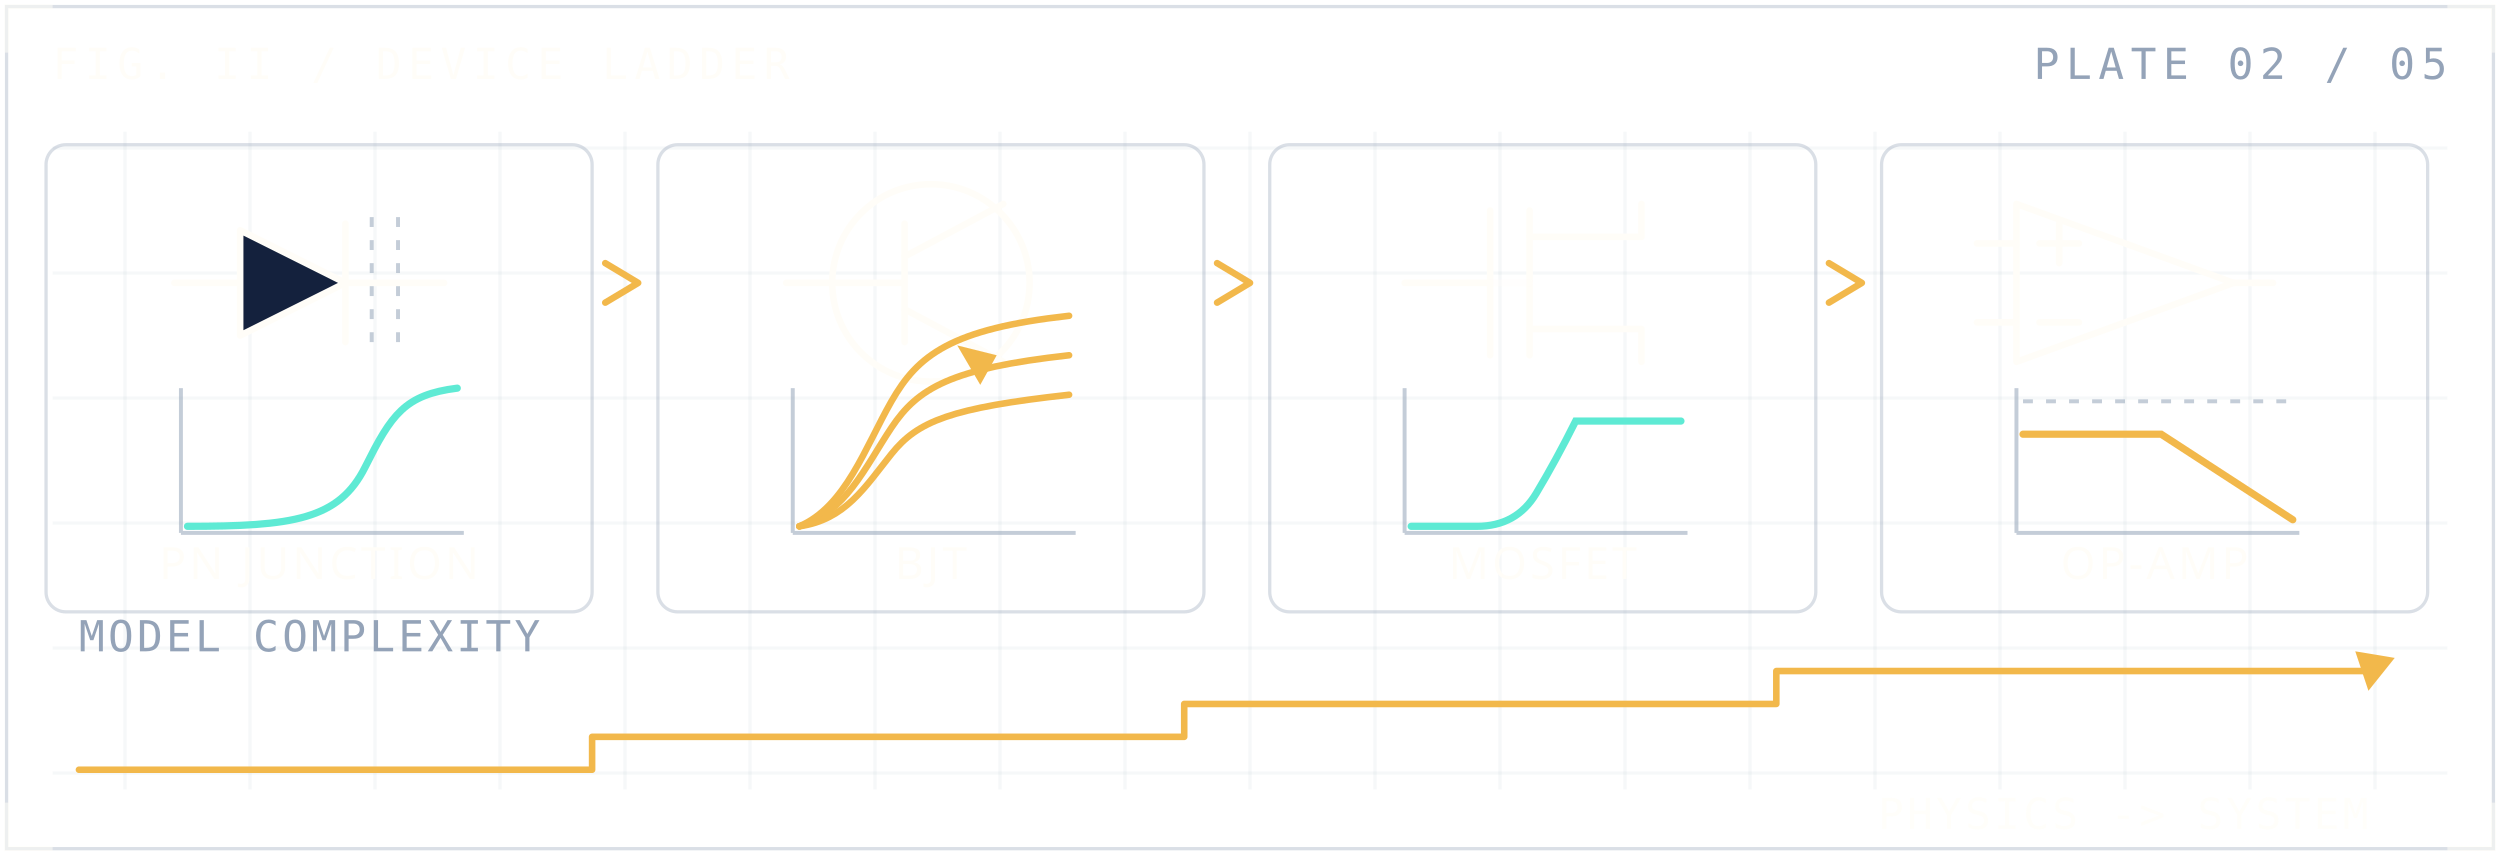
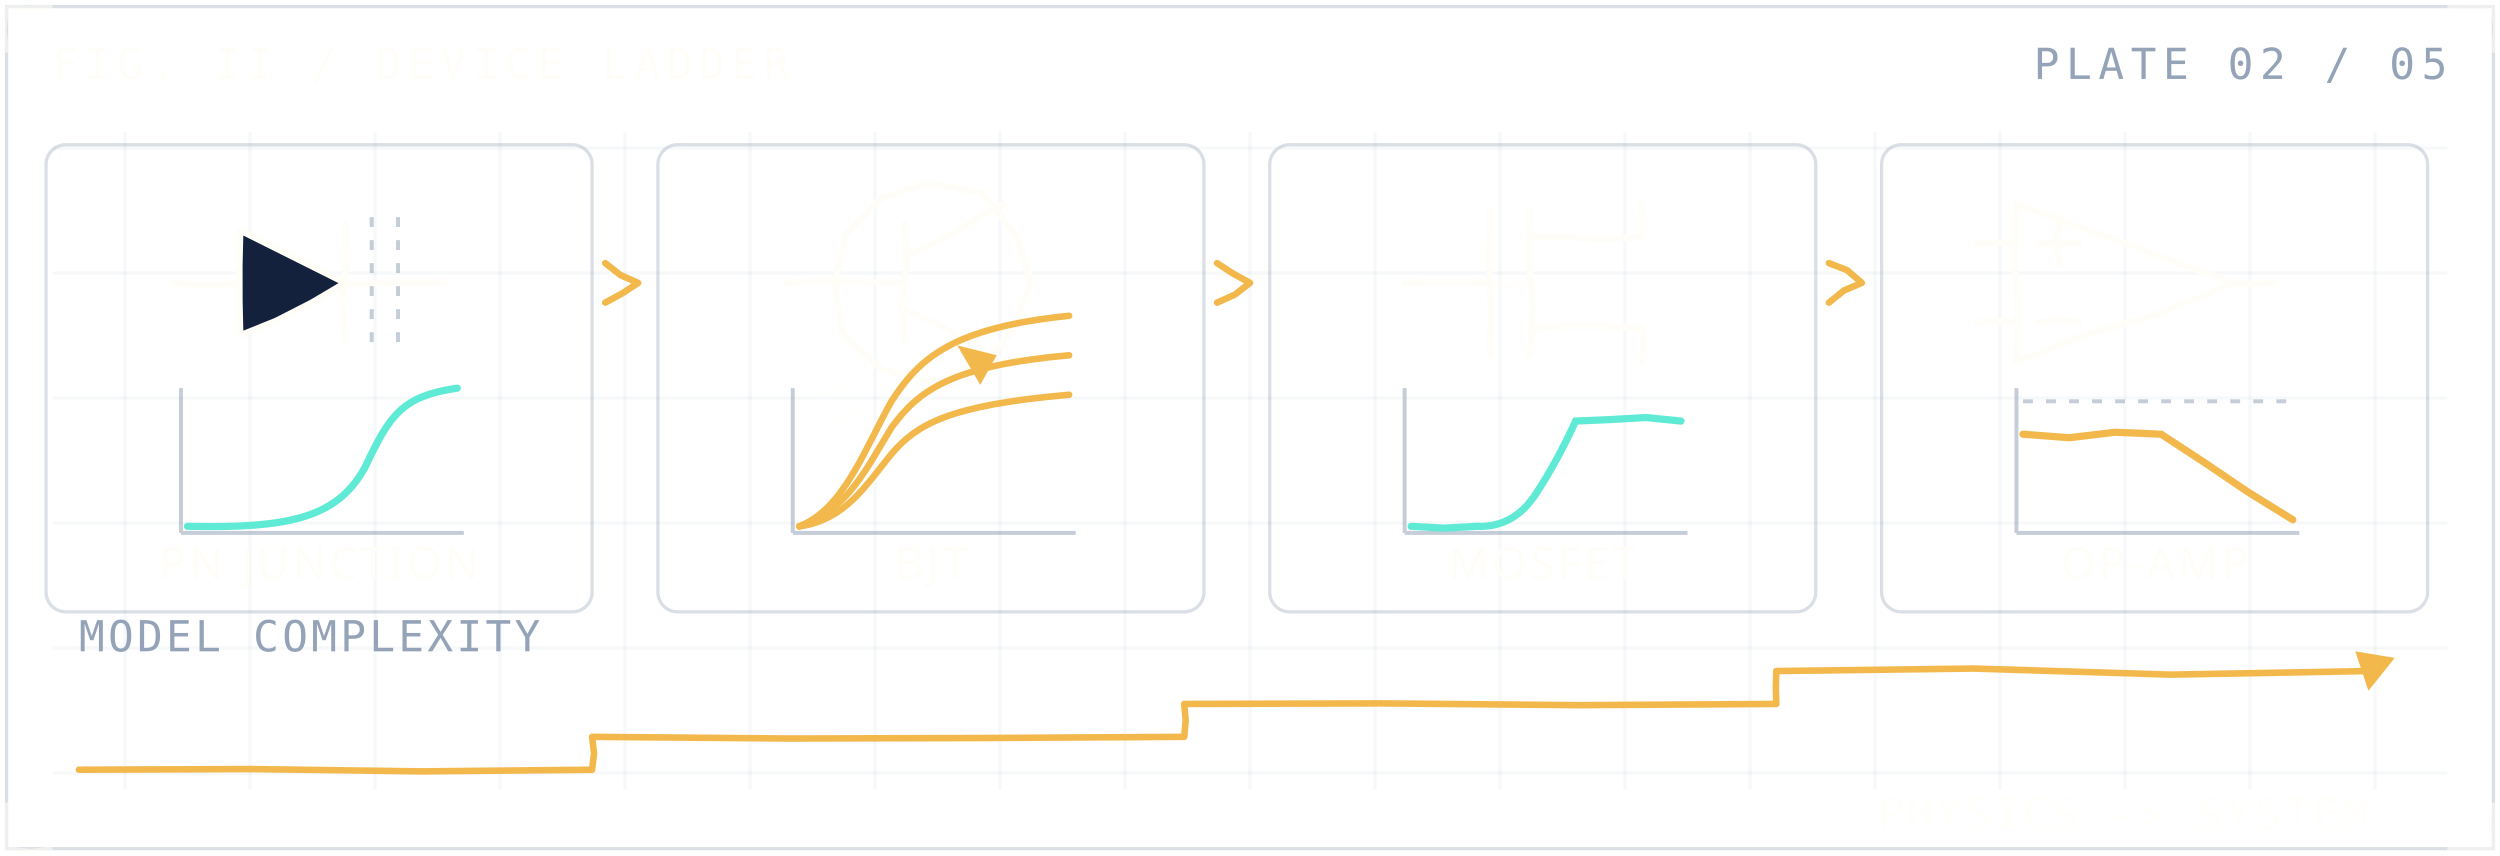
<svg xmlns="http://www.w3.org/2000/svg" viewBox="0 0 760 260" class="part-art-svg" role="presentation" focusable="false">
  <rect x="2" y="2" width="756" height="256" fill="none" stroke="#94a3b8" stroke-opacity=".35" stroke-width="1" />
-   <path d="M2 16V2h14 M744 2h14v14 M758 244v14h-14 M16 258H2v-14" fill="none" stroke="#fffdf8" stroke-opacity=".55" stroke-width="1.5" />
+   <path d="M2 16L1.23 9L2 2L9 2.4L16 2M744 2L751 1.74L758 2L758.64 9L758 16M758 244L758.32 251L758 258L751 257.96L744 258M16 258L9 258.79L2 258L2.32 251L2 244" fill="none" stroke="#fffdf8" stroke-opacity=".55" stroke-width="1.5" />
  <g stroke="#94a3b8" stroke-opacity=".08" stroke-width="1">
    <path d="M38 40V240 M76 40V240 M114 40V240 M152 40V240 M190 40V240 M228 40V240 M266 40V240 M304 40V240 M342 40V240 M380 40V240 M418 40V240 M456 40V240 M494 40V240 M532 40V240 M570 40V240 M608 40V240 M646 40V240 M684 40V240 M722 40V240" />
    <path d="M16 45H744 M16 83H744 M16 121H744 M16 159H744 M16 197H744 M16 235H744" />
  </g>
  <text x="16" y="24" font-family="Book Mono, monospace" font-size="13" letter-spacing="2" fill="#fffdf8">FIG. II / DEVICE LADDER</text>
  <text x="744" y="24" text-anchor="end" font-family="Book Mono, monospace" font-size="13" letter-spacing="2" fill="#94a3b8">PLATE 02 / 05</text>
  <g fill="none" stroke="#94a3b8" stroke-opacity=".35" stroke-width="1">
    <rect x="14" y="44" width="166" height="142" rx="6" />
    <rect x="200" y="44" width="166" height="142" rx="6" />
    <rect x="386" y="44" width="166" height="142" rx="6" />
    <rect x="572" y="44" width="166" height="142" rx="6" />
  </g>
  <g fill="none" stroke="#fffdf8" stroke-width="2" stroke-linecap="round" stroke-linejoin="round">
-     <path d="M53 86H73 M97 86H135" />
-     <path d="M73 70V102L105 86Z" fill="#14213d" />
-     <path d="M105 68V104" />
+     <path d="M53 86L63 86.77L73 86M97 86L109.67 86.29L122.33 85.97L135 86" />
+     <path d="M73 70L72.75 80.67L72.76 91.33L73 102L84.09 97.51L94.71 92.08L105 86Z" fill="#14213d" />
+     <path d="M105 68L105.24 80L103.99 92L105 104" />
  </g>
  <path d="M113 66V106 M121 66V106" stroke="#94a3b8" stroke-opacity=".55" stroke-width="1.2" stroke-dasharray="3 4" />
  <path d="M55 162H141 M55 162V118" fill="none" stroke="#94a3b8" stroke-opacity=".55" stroke-width="1.2" />
-   <path d="M57 160C89 160 103 158 111 142C119 126 123 120 139 118" fill="none" stroke="#5eead4" stroke-width="2.2" stroke-linecap="round" />
+   <path d="M57 160C88.68 160.72 102.66 157.14 111 142C118.47 126.19 122.13 120.46 139 118" fill="none" stroke="#5eead4" stroke-width="2.2" stroke-linecap="round" />
  <text x="97" y="176" text-anchor="middle" font-family="Book Sans, sans-serif" font-size="13.5" letter-spacing="1" fill="#fffdf8">PN JUNCTION</text>
  <g fill="none" stroke="#fffdf8" stroke-width="2" stroke-linecap="round" stroke-linejoin="round">
-     <circle cx="283" cy="86" r="30" />
-     <path d="M239 86H275 M275 68V104" />
-     <path d="M275 78L305 62 M275 94L305 110" />
+     <path d="M308.76 71.01L313.3 85.89L307.98 100.31L297.97 111.72L283.11 116.44L267.99 112.21L256.14 101.63L253.74 86.1L257.12 71.17L267.96 60.16L282.89 55.64L298.61 58.74L308.61 71.09L312.89 83.28" />
+     <path d="M308.69 71.05L313.32 85.89L308.19 100.43L297.85 111.51L283.11 116.3L268.04 112.13L256.6 101.37L253.99 86.1L257.13 71.19L268.02 60.26L282.9 55.82L298.6 58.76L308.88 70.94L313.06 83.27" opacity="0.25" stroke-width="1.2" />
+     <path d="M239 86L251 85.3L263 85.75L275 86M275 68L275.68 80L274.07 92L275 104" />
+     <path d="M275 78L285.36 73.34L295.17 67.64L305 62M275 94L285.36 98.66L295.23 104.24L305 110" />
  </g>
  <path d="M303 108L291 105L298 117Z" fill="#f2b84b" />
  <path d="M241 162H327 M241 162V118" fill="none" stroke="#94a3b8" stroke-opacity=".55" stroke-width="1.2" />
  <g fill="none" stroke="#f2b84b" stroke-width="2" stroke-linecap="round">
-     <path d="M243 160C257 158 263 148 271 138C279 128 289 124 325 120" />
-     <path d="M243 160C257 156 263 142 271 130C279 118 289 112 325 108" />
-     <path d="M243 160C257 154 263 136 271 122C279 108 289 100 325 96" />
+     <path d="M243 160C256.94 158.16 263.44 147.24 271 138C278.84 128.85 288.57 123.2 325 120" />
+     <path d="M243 160C257.63 155.19 263.39 142.39 271 130C279.37 118.41 289.7 111.18 325 108" />
+     <path d="M243 160C256.49 154.73 262.92 136.41 271 122C279.55 108.7 289.8 99.61 325 96" />
  </g>
  <text x="283" y="176" text-anchor="middle" font-family="Book Sans, sans-serif" font-size="13.5" letter-spacing="1" fill="#fffdf8">BJT</text>
  <g fill="none" stroke="#fffdf8" stroke-width="2" stroke-linecap="round" stroke-linejoin="round">
-     <path d="M427 86H453 M453 64V108 M465 64V108" />
-     <path d="M465 72H499V62 M465 100H499V110" />
-     <path d="M453 86H465" stroke-opacity=".35" />
+     <path d="M427 86L440 85.74L453 86M453 64L452.56 78.67L453.21 93.33L453 108M465 64L464.82 78.67L465.98 93.33L465 108" />
+     <path d="M465 72L476.33 72.13L487.67 72.81L499 72L499.28 67L499 62M465 100L476.33 98.97L487.67 99.04L499 100L499.56 105L499 110" />
+     <path d="M453 86L459 86.88L465 86" stroke-opacity=".35" />
  </g>
  <path d="M427 162H513 M427 162V118" fill="none" stroke="#94a3b8" stroke-opacity=".55" stroke-width="1.2" />
-   <path d="M429 160H449Q461 160 467 150Q473 140 479 128H511" fill="none" stroke="#5eead4" stroke-width="2.2" stroke-linecap="round" />
+   <path d="M429 160L439 160.56L449 160Q460.22 160.47 467 150Q473.42 140.19 479 128L489.67 127.54L500.33 126.93L511 128" fill="none" stroke="#5eead4" stroke-width="2.2" stroke-linecap="round" />
  <text x="469" y="176" text-anchor="middle" font-family="Book Sans, sans-serif" font-size="13.5" letter-spacing="1" fill="#fffdf8">MOSFET</text>
  <g fill="none" stroke="#fffdf8" stroke-width="2" stroke-linecap="round" stroke-linejoin="round">
-     <path d="M613 62V110L679 86Z" />
-     <path d="M601 74H613 M601 98H613 M679 86H691" />
-     <path d="M620 74H632 M626 68V80 M620 98H632" />
+     <path d="M613 62L612.42 78L613.53 94L613 110L634.82 101.49L657.37 95.01L679 86Z" />
+     <path d="M601 74L607 73.7L613 74M601 98L607 97.76L613 98M679 86L685 86.35L691 86" />
+     <path d="M620 74L626 73.95L632 74M626 68L624.91 74L626 80M620 98L626 97.11L632 98" />
  </g>
  <path d="M613 162H699 M613 162V118" fill="none" stroke="#94a3b8" stroke-opacity=".55" stroke-width="1.2" />
-   <path d="M615 132H657L697 158" fill="none" stroke="#f2b84b" stroke-width="2.2" stroke-linecap="round" />
+   <path d="M615 132L629 133.07L643 131.4L657 132L670.3 140.71L683.47 149.63L697 158" fill="none" stroke="#f2b84b" stroke-width="2.2" stroke-linecap="round" />
  <path d="M615 122H697" stroke="#94a3b8" stroke-opacity=".55" stroke-width="1.2" stroke-dasharray="3 4" />
  <text x="655" y="176" text-anchor="middle" font-family="Book Sans, sans-serif" font-size="13.5" letter-spacing="1" fill="#fffdf8">OP-AMP</text>
  <g fill="none" stroke="#f2b84b" stroke-width="2" stroke-linecap="round" stroke-linejoin="round">
-     <path d="M184 80L194 86L184 92" />
-     <path d="M370 80L380 86L370 92" />
-     <path d="M556 80L566 86L556 92" />
+     <path d="M184 80L188.62 83.63L194 86L189.12 89.2L184 92" />
+     <path d="M370 80L374.88 83.19L380 86L375.36 89.59L370 92" />
+     <path d="M556 80L561.52 82.13L566 86L560.57 88.29L556 92" />
  </g>
-   <path d="M24 234H180V224H360V214H540V204H720" fill="none" stroke="#f2b84b" stroke-width="2" stroke-linecap="round" stroke-linejoin="round" />
+   <path d="M24 234L76 233.79L128 234.5L180 234L180.58 229L180 224L240 224.51L300 224.35L360 224L360.45 219L360 214L420 213.83L480 214.37L540 214L539.85 209L540 204L600 203.24L660 205.09L720 204" fill="none" stroke="#f2b84b" stroke-width="2" stroke-linecap="round" stroke-linejoin="round" />
  <path d="M728 200L716 198L720 210Z" fill="#f2b84b" />
  <text x="24" y="198" font-family="Book Mono, monospace" font-size="13" letter-spacing="1" fill="#94a3b8">MODEL COMPLEXITY</text>
  <text x="720" y="252" text-anchor="end" font-family="Book Mono, monospace" font-size="13" letter-spacing="1" fill="#fffdf8" fill-opacity=".75">PHYSICS -&gt; SYSTEM</text>
+   <g fill="none" stroke="#fffdf8" stroke-opacity=".28" stroke-width="1.1" stroke-linecap="round">
+     <path d="M251 120l12-5M253 128l13-5" />
+   </g>
</svg>
